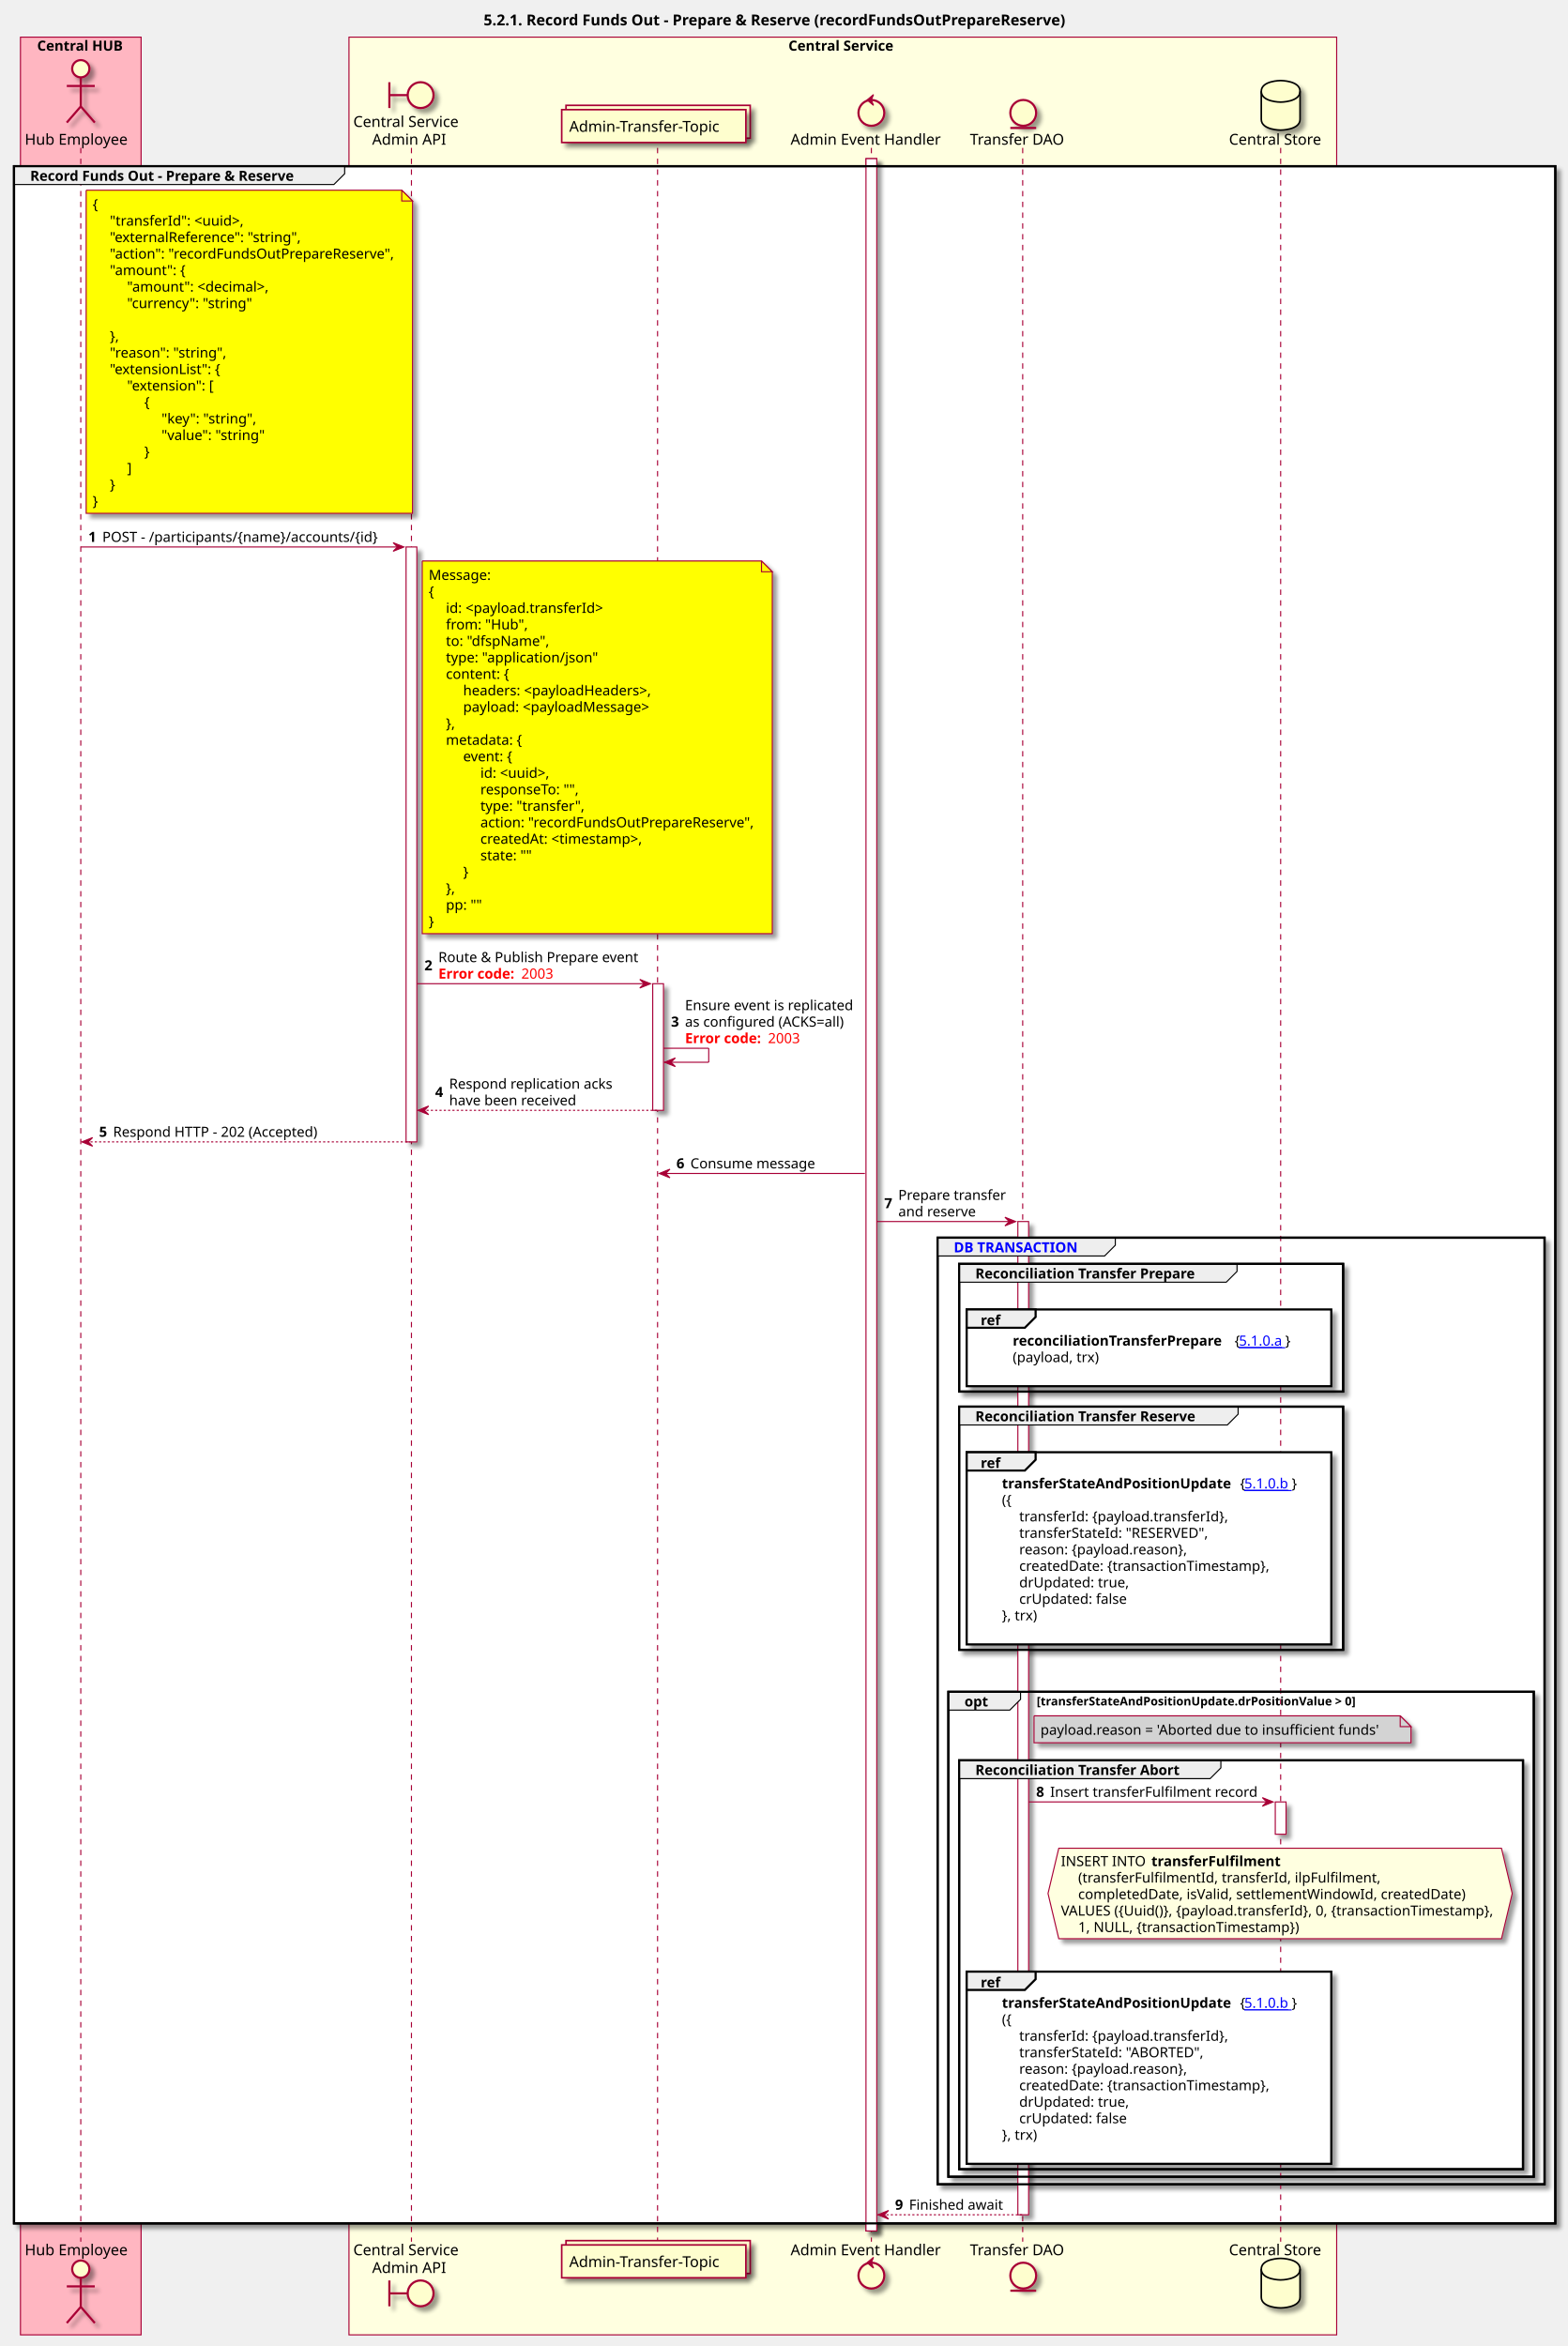
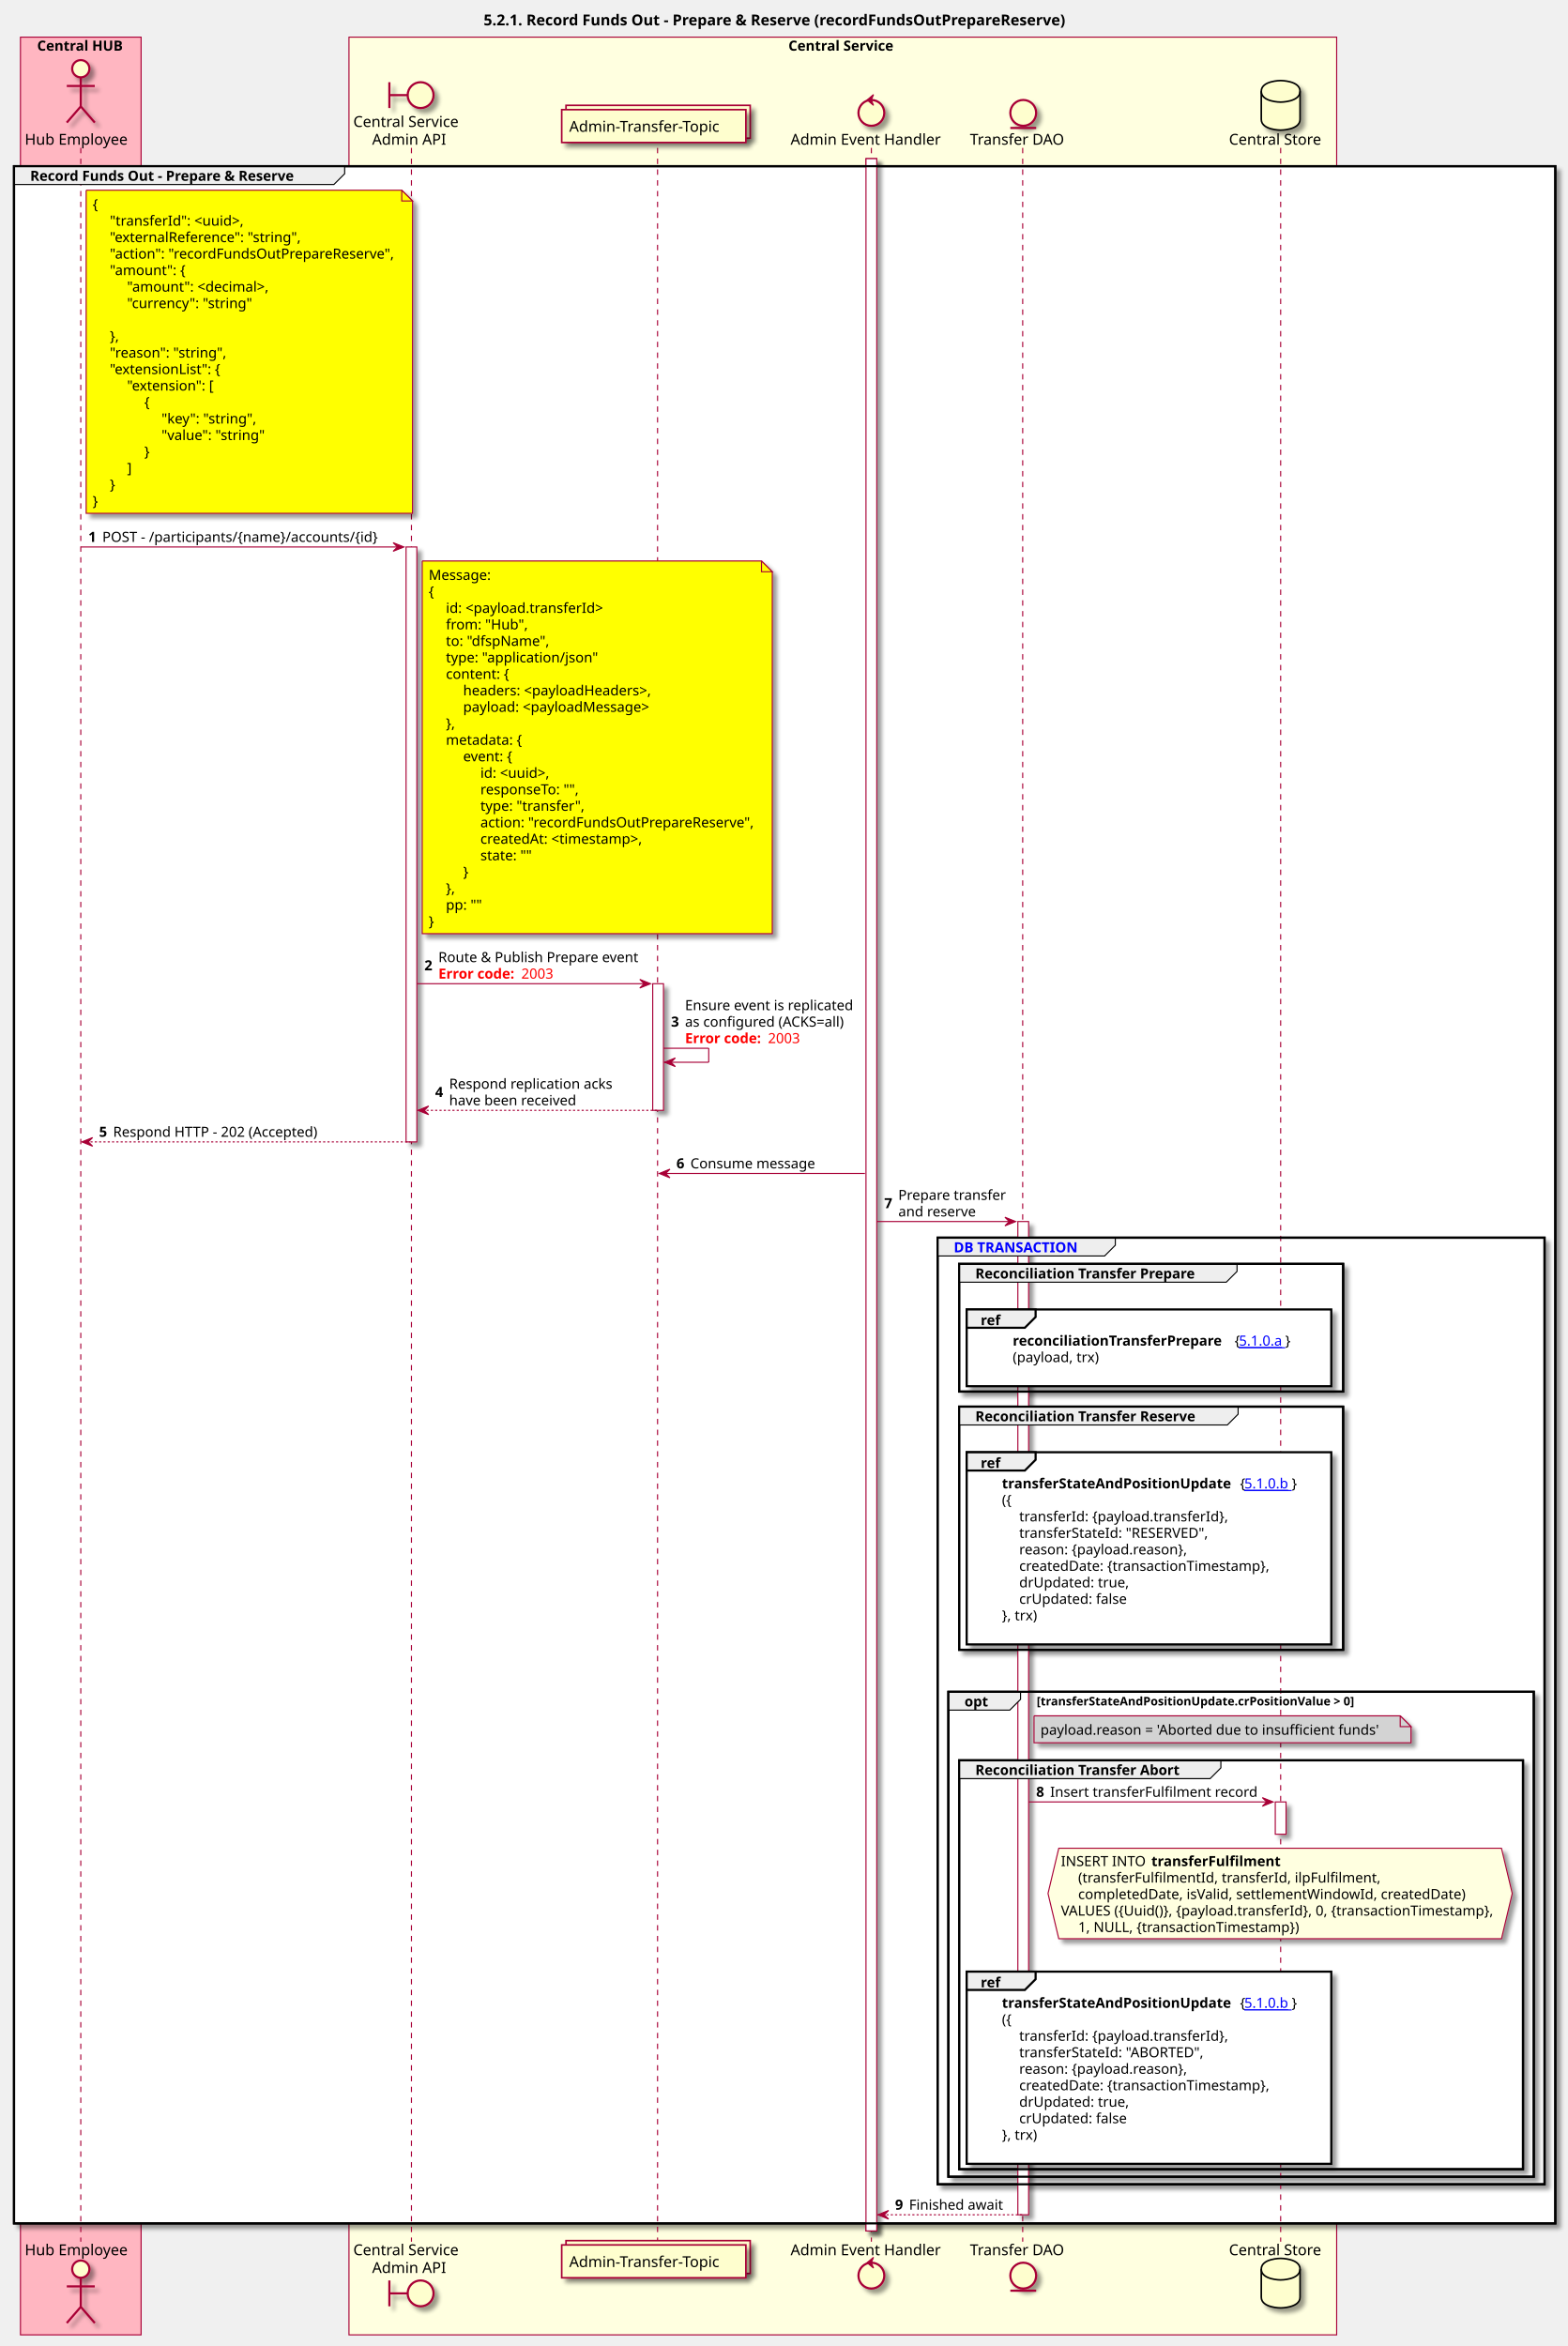
<svg xmlns="http://www.w3.org/2000/svg" xmlns:xlink="http://www.w3.org/1999/xlink" contentScriptType="application/ecmascript" contentStyleType="text/css" height="2178px" preserveAspectRatio="none" style="width:1455px;height:2178px;" version="1.1" viewBox="0 0 1455 2178" width="1455px" zoomAndPan="magnify">
  <defs>
-     <filter height="300%" id="f5l3e0agpth2g" width="300%" x="-1" y="-1">
+     <filter height="300%" id="f78b96i0gzl5" width="300%" x="-1" y="-1">
      <feGaussianBlur result="blurOut" stdDeviation="2.0" />
      <feColorMatrix in="blurOut" result="blurOut2" type="matrix" values="0 0 0 0 0 0 0 0 0 0 0 0 0 0 0 0 0 0 .4 0" />
      <feOffset dx="4.0" dy="4.0" in="blurOut2" result="blurOut3" />
      <feBlend in="SourceGraphic" in2="blurOut3" mode="normal" />
    </filter>
  </defs>
  <g>
    <text fill="#000000" font-family="sans-serif" font-size="14" font-weight="bold" lengthAdjust="spacingAndGlyphs" textLength="559" x="449" y="23.535">5.2.1. Record Funds Out - Prepare &amp; Reserve (recordFundsOutPrepareReserve)</text>
    <rect fill="#FFB6C1" height="2133.168" style="stroke: #A80036; stroke-width: 1.0;" width="112" x="19" y="34.488" />
    <text fill="#000000" font-family="sans-serif" font-size="13" font-weight="bold" lengthAdjust="spacingAndGlyphs" textLength="81" x="34.5" y="47.057">Central HUB</text>
    <rect fill="#FFFFE0" height="2133.168" style="stroke: #A80036; stroke-width: 1.0;" width="917" x="324" y="34.488" />
    <text fill="#000000" font-family="sans-serif" font-size="13" font-weight="bold" lengthAdjust="spacingAndGlyphs" textLength="101" x="732" y="47.057">Central Service</text>
-     <rect fill="#FFFFFF" filter="url(#f5l3e0agpth2g)" height="552.316" style="stroke: #A80036; stroke-width: 1.0;" width="10" x="377" y="507.809" />
-     <rect fill="#FFFFFF" filter="url(#f5l3e0agpth2g)" height="117.553" style="stroke: #A80036; stroke-width: 1.0;" width="10" x="606" y="913.262" />
-     <rect fill="#FFFFFF" filter="url(#f5l3e0agpth2g)" height="1923.881" style="stroke: #A80036; stroke-width: 1.0;" width="10" x="804" y="147.287" />
-     <rect fill="#FFFFFF" filter="url(#f5l3e0agpth2g)" height="922.111" style="stroke: #A80036; stroke-width: 1.0;" width="10" x="945" y="1134.057" />
-     <rect fill="#FFFFFF" filter="url(#f5l3e0agpth2g)" height="30" style="stroke: #A80036; stroke-width: 1.0;" width="10" x="1184" y="1672.889" />
-     <rect fill="#FFFFFF" filter="url(#f5l3e0agpth2g)" height="1909.881" style="stroke: #000000; stroke-width: 2.0;" width="1431" x="13" y="154.287" />
-     <rect fill="#FFFFFF" filter="url(#f5l3e0agpth2g)" height="878.801" style="stroke: #000000; stroke-width: 2.0;" width="563.5" x="870.5" y="1149.057" />
-     <rect fill="#FFFFFF" filter="url(#f5l3e0agpth2g)" height="118.553" style="stroke: #000000; stroke-width: 2.0;" width="356.5" x="890.5" y="1173.367" />
-     <rect fill="#FFFFFF" filter="url(#f5l3e0agpth2g)" height="225.727" style="stroke: #000000; stroke-width: 2.0;" width="356.5" x="890.5" y="1305.92" />
-     <rect fill="#FFFFFF" filter="url(#f5l3e0agpth2g)" height="450.211" style="stroke: #000000; stroke-width: 2.0;" width="543.5" x="880.5" y="1570.647" />
-     <rect fill="#FFFFFF" filter="url(#f5l3e0agpth2g)" height="379.59" style="stroke: #000000; stroke-width: 2.0;" width="523.5" x="890.5" y="1634.268" />
+     <rect fill="#FFFFFF" filter="url(#f78b96i0gzl5)" height="552.316" style="stroke: #A80036; stroke-width: 1.0;" width="10" x="377" y="507.809" />
+     <rect fill="#FFFFFF" filter="url(#f78b96i0gzl5)" height="117.553" style="stroke: #A80036; stroke-width: 1.0;" width="10" x="606" y="913.262" />
+     <rect fill="#FFFFFF" filter="url(#f78b96i0gzl5)" height="1923.881" style="stroke: #A80036; stroke-width: 1.0;" width="10" x="804" y="147.287" />
+     <rect fill="#FFFFFF" filter="url(#f78b96i0gzl5)" height="922.111" style="stroke: #A80036; stroke-width: 1.0;" width="10" x="945" y="1134.057" />
+     <rect fill="#FFFFFF" filter="url(#f78b96i0gzl5)" height="30" style="stroke: #A80036; stroke-width: 1.0;" width="10" x="1184" y="1672.889" />
+     <rect fill="#FFFFFF" filter="url(#f78b96i0gzl5)" height="1909.881" style="stroke: #000000; stroke-width: 2.0;" width="1431" x="13" y="154.287" />
+     <rect fill="#FFFFFF" filter="url(#f78b96i0gzl5)" height="878.801" style="stroke: #000000; stroke-width: 2.0;" width="563.5" x="870.5" y="1149.057" />
+     <rect fill="#FFFFFF" filter="url(#f78b96i0gzl5)" height="118.553" style="stroke: #000000; stroke-width: 2.0;" width="356.5" x="890.5" y="1173.367" />
+     <rect fill="#FFFFFF" filter="url(#f78b96i0gzl5)" height="225.727" style="stroke: #000000; stroke-width: 2.0;" width="356.5" x="890.5" y="1305.92" />
+     <rect fill="#FFFFFF" filter="url(#f78b96i0gzl5)" height="450.211" style="stroke: #000000; stroke-width: 2.0;" width="543.5" x="880.5" y="1570.647" />
+     <rect fill="#FFFFFF" filter="url(#f78b96i0gzl5)" height="379.59" style="stroke: #000000; stroke-width: 2.0;" width="523.5" x="890.5" y="1634.268" />
    <line style="stroke: #A80036; stroke-width: 1.0; stroke-dasharray: 5.0,5.0;" x1="75" x2="75" y1="137.287" y2="2081.168" />
    <line style="stroke: #A80036; stroke-width: 1.0; stroke-dasharray: 5.0,5.0;" x1="382" x2="382" y1="137.287" y2="2081.168" />
    <line style="stroke: #A80036; stroke-width: 1.0; stroke-dasharray: 5.0,5.0;" x1="610.5" x2="610.5" y1="137.287" y2="2081.168" />
    <line style="stroke: #A80036; stroke-width: 1.0; stroke-dasharray: 5.0,5.0;" x1="809" x2="809" y1="137.287" y2="2081.168" />
    <line style="stroke: #A80036; stroke-width: 1.0; stroke-dasharray: 5.0,5.0;" x1="949.5" x2="949.5" y1="137.287" y2="2081.168" />
    <line style="stroke: #A80036; stroke-width: 1.0; stroke-dasharray: 5.0,5.0;" x1="1189" x2="1189" y1="137.287" y2="2081.168" />
    <text fill="#000000" font-family="sans-serif" font-size="14" lengthAdjust="spacingAndGlyphs" textLength="98" x="23" y="134.334">Hub Employee</text>
-     <ellipse cx="75" cy="63.799" fill="#FEFECE" filter="url(#f5l3e0agpth2g)" rx="8" ry="8" style="stroke: #A80036; stroke-width: 2.0;" />
-     <path d="M75,71.799 L75,98.799 M62,79.799 L88,79.799 M75,98.799 L62,113.799 M75,98.799 L88,113.799 " fill="none" filter="url(#f5l3e0agpth2g)" style="stroke: #A80036; stroke-width: 2.0;" />
+     <ellipse cx="75" cy="63.799" fill="#FEFECE" filter="url(#f78b96i0gzl5)" rx="8" ry="8" style="stroke: #A80036; stroke-width: 2.0;" />
+     <path d="M75,71.799 L75,98.799 M62,79.799 L88,79.799 M75,98.799 L62,113.799 M75,98.799 L88,113.799 " fill="none" filter="url(#f78b96i0gzl5)" style="stroke: #A80036; stroke-width: 2.0;" />
    <text fill="#000000" font-family="sans-serif" font-size="14" lengthAdjust="spacingAndGlyphs" textLength="98" x="23" y="2093.703">Hub Employee</text>
-     <ellipse cx="75" cy="2106.656" fill="#FEFECE" filter="url(#f5l3e0agpth2g)" rx="8" ry="8" style="stroke: #A80036; stroke-width: 2.0;" />
-     <path d="M75,2114.656 L75,2141.656 M62,2122.656 L88,2122.656 M75,2141.656 L62,2156.656 M75,2141.656 L88,2156.656 " fill="none" filter="url(#f5l3e0agpth2g)" style="stroke: #A80036; stroke-width: 2.0;" />
+     <ellipse cx="75" cy="2106.656" fill="#FEFECE" filter="url(#f78b96i0gzl5)" rx="8" ry="8" style="stroke: #A80036; stroke-width: 2.0;" />
+     <path d="M75,2114.656 L75,2141.656 M62,2122.656 L88,2122.656 M75,2141.656 L62,2156.656 M75,2141.656 L88,2156.656 " fill="none" filter="url(#f78b96i0gzl5)" style="stroke: #A80036; stroke-width: 2.0;" />
    <text fill="#000000" font-family="sans-serif" font-size="14" lengthAdjust="spacingAndGlyphs" textLength="102" x="328" y="117.846">Central Service</text>
    <text fill="#000000" font-family="sans-serif" font-size="14" lengthAdjust="spacingAndGlyphs" textLength="71" x="345.5" y="134.334">Admin API</text>
-     <path d="M361.5,76.311 L361.5,100.311 M361.5,88.311 L378.5,88.311 " fill="none" filter="url(#f5l3e0agpth2g)" style="stroke: #A80036; stroke-width: 2.0;" />
-     <ellipse cx="390.5" cy="88.311" fill="#FEFECE" filter="url(#f5l3e0agpth2g)" rx="12" ry="12" style="stroke: #A80036; stroke-width: 2.0;" />
+     <path d="M361.5,76.311 L361.5,100.311 M361.5,88.311 L378.5,88.311 " fill="none" filter="url(#f78b96i0gzl5)" style="stroke: #A80036; stroke-width: 2.0;" />
+     <ellipse cx="390.5" cy="88.311" fill="#FEFECE" filter="url(#f78b96i0gzl5)" rx="12" ry="12" style="stroke: #A80036; stroke-width: 2.0;" />
    <text fill="#000000" font-family="sans-serif" font-size="14" lengthAdjust="spacingAndGlyphs" textLength="102" x="328" y="2093.703">Central Service</text>
    <text fill="#000000" font-family="sans-serif" font-size="14" lengthAdjust="spacingAndGlyphs" textLength="71" x="345.5" y="2110.191">Admin API</text>
-     <path d="M361.5,2117.144 L361.5,2141.144 M361.5,2129.144 L378.5,2129.144 " fill="none" filter="url(#f5l3e0agpth2g)" style="stroke: #A80036; stroke-width: 2.0;" />
-     <ellipse cx="390.5" cy="2129.144" fill="#FEFECE" filter="url(#f5l3e0agpth2g)" rx="12" ry="12" style="stroke: #A80036; stroke-width: 2.0;" />
-     <rect fill="#FEFECE" filter="url(#f5l3e0agpth2g)" height="30.488" style="stroke: #A80036; stroke-width: 1.5;" width="171" x="525.5" y="97.799" />
-     <rect fill="#FEFECE" filter="url(#f5l3e0agpth2g)" height="30.488" style="stroke: #A80036; stroke-width: 1.5;" width="171" x="521.5" y="101.799" />
+     <path d="M361.5,2117.144 L361.5,2141.144 M361.5,2129.144 L378.5,2129.144 " fill="none" filter="url(#f78b96i0gzl5)" style="stroke: #A80036; stroke-width: 2.0;" />
+     <ellipse cx="390.5" cy="2129.144" fill="#FEFECE" filter="url(#f78b96i0gzl5)" rx="12" ry="12" style="stroke: #A80036; stroke-width: 2.0;" />
+     <rect fill="#FEFECE" filter="url(#f78b96i0gzl5)" height="30.488" style="stroke: #A80036; stroke-width: 1.5;" width="171" x="525.5" y="97.799" />
+     <rect fill="#FEFECE" filter="url(#f78b96i0gzl5)" height="30.488" style="stroke: #A80036; stroke-width: 1.5;" width="171" x="521.5" y="101.799" />
    <text fill="#000000" font-family="sans-serif" font-size="14" lengthAdjust="spacingAndGlyphs" textLength="157" x="528.5" y="122.334">Admin-Transfer-Topic</text>
-     <rect fill="#FEFECE" filter="url(#f5l3e0agpth2g)" height="30.488" style="stroke: #A80036; stroke-width: 1.5;" width="171" x="525.5" y="2080.168" />
-     <rect fill="#FEFECE" filter="url(#f5l3e0agpth2g)" height="30.488" style="stroke: #A80036; stroke-width: 1.5;" width="171" x="521.5" y="2084.168" />
+     <rect fill="#FEFECE" filter="url(#f78b96i0gzl5)" height="30.488" style="stroke: #A80036; stroke-width: 1.5;" width="171" x="525.5" y="2080.168" />
+     <rect fill="#FEFECE" filter="url(#f78b96i0gzl5)" height="30.488" style="stroke: #A80036; stroke-width: 1.5;" width="171" x="521.5" y="2084.168" />
    <text fill="#000000" font-family="sans-serif" font-size="14" lengthAdjust="spacingAndGlyphs" textLength="157" x="528.5" y="2104.703">Admin-Transfer-Topic</text>
    <text fill="#000000" font-family="sans-serif" font-size="14" lengthAdjust="spacingAndGlyphs" textLength="144" x="734" y="134.334">Admin Event Handler</text>
-     <ellipse cx="809" cy="104.799" fill="#FEFECE" filter="url(#f5l3e0agpth2g)" rx="12" ry="12" style="stroke: #A80036; stroke-width: 2.0;" />
+     <ellipse cx="809" cy="104.799" fill="#FEFECE" filter="url(#f78b96i0gzl5)" rx="12" ry="12" style="stroke: #A80036; stroke-width: 2.0;" />
    <polygon fill="#A80036" points="805,92.799,811,87.799,809,92.799,811,97.799,805,92.799" style="stroke: #A80036; stroke-width: 1.0;" />
    <text fill="#000000" font-family="sans-serif" font-size="14" lengthAdjust="spacingAndGlyphs" textLength="144" x="734" y="2093.703">Admin Event Handler</text>
-     <ellipse cx="809" cy="2112.656" fill="#FEFECE" filter="url(#f5l3e0agpth2g)" rx="12" ry="12" style="stroke: #A80036; stroke-width: 2.0;" />
+     <ellipse cx="809" cy="2112.656" fill="#FEFECE" filter="url(#f78b96i0gzl5)" rx="12" ry="12" style="stroke: #A80036; stroke-width: 2.0;" />
    <polygon fill="#A80036" points="805,2100.656,811,2095.656,809,2100.656,811,2105.656,805,2100.656" style="stroke: #A80036; stroke-width: 1.0;" />
    <text fill="#000000" font-family="sans-serif" font-size="14" lengthAdjust="spacingAndGlyphs" textLength="93" x="900.5" y="134.334">Transfer DAO</text>
-     <ellipse cx="950" cy="104.799" fill="#FEFECE" filter="url(#f5l3e0agpth2g)" rx="12" ry="12" style="stroke: #A80036; stroke-width: 2.0;" />
+     <ellipse cx="950" cy="104.799" fill="#FEFECE" filter="url(#f78b96i0gzl5)" rx="12" ry="12" style="stroke: #A80036; stroke-width: 2.0;" />
    <line style="stroke: #A80036; stroke-width: 2.0;" x1="938" x2="962" y1="118.799" y2="118.799" />
    <text fill="#000000" font-family="sans-serif" font-size="14" lengthAdjust="spacingAndGlyphs" textLength="93" x="900.5" y="2093.703">Transfer DAO</text>
-     <ellipse cx="950" cy="2112.656" fill="#FEFECE" filter="url(#f5l3e0agpth2g)" rx="12" ry="12" style="stroke: #A80036; stroke-width: 2.0;" />
+     <ellipse cx="950" cy="2112.656" fill="#FEFECE" filter="url(#f78b96i0gzl5)" rx="12" ry="12" style="stroke: #A80036; stroke-width: 2.0;" />
    <line style="stroke: #A80036; stroke-width: 2.0;" x1="938" x2="962" y1="2126.656" y2="2126.656" />
    <text fill="#000000" font-family="sans-serif" font-size="14" lengthAdjust="spacingAndGlyphs" textLength="90" x="1141" y="134.334">Central Store</text>
-     <path d="M1171,84.799 C1171,74.799 1189,74.799 1189,74.799 C1189,74.799 1207,74.799 1207,84.799 L1207,110.799 C1207,120.799 1189,120.799 1189,120.799 C1189,120.799 1171,120.799 1171,110.799 L1171,84.799 " fill="#FEFECE" filter="url(#f5l3e0agpth2g)" style="stroke: #000000; stroke-width: 1.5;" />
+     <path d="M1171,84.799 C1171,74.799 1189,74.799 1189,74.799 C1189,74.799 1207,74.799 1207,84.799 L1207,110.799 C1207,120.799 1189,120.799 1189,120.799 C1189,120.799 1171,120.799 1171,110.799 L1171,84.799 " fill="#FEFECE" filter="url(#f78b96i0gzl5)" style="stroke: #000000; stroke-width: 1.5;" />
    <path d="M1171,84.799 C1171,94.799 1189,94.799 1189,94.799 C1189,94.799 1207,94.799 1207,84.799 " fill="none" style="stroke: #000000; stroke-width: 1.5;" />
    <text fill="#000000" font-family="sans-serif" font-size="14" lengthAdjust="spacingAndGlyphs" textLength="90" x="1141" y="2093.703">Central Store</text>
-     <path d="M1171,2106.656 C1171,2096.656 1189,2096.656 1189,2096.656 C1189,2096.656 1207,2096.656 1207,2106.656 L1207,2132.656 C1207,2142.656 1189,2142.656 1189,2142.656 C1189,2142.656 1171,2142.656 1171,2132.656 L1171,2106.656 " fill="#FEFECE" filter="url(#f5l3e0agpth2g)" style="stroke: #000000; stroke-width: 1.5;" />
+     <path d="M1171,2106.656 C1171,2096.656 1189,2096.656 1189,2096.656 C1189,2096.656 1207,2096.656 1207,2106.656 L1207,2132.656 C1207,2142.656 1189,2142.656 1189,2142.656 C1189,2142.656 1171,2142.656 1171,2132.656 L1171,2106.656 " fill="#FEFECE" filter="url(#f78b96i0gzl5)" style="stroke: #000000; stroke-width: 1.5;" />
    <path d="M1171,2106.656 C1171,2116.656 1189,2116.656 1189,2116.656 C1189,2116.656 1207,2116.656 1207,2106.656 " fill="none" style="stroke: #000000; stroke-width: 1.5;" />
-     <rect fill="#FFFFFF" filter="url(#f5l3e0agpth2g)" height="552.316" style="stroke: #A80036; stroke-width: 1.0;" width="10" x="377" y="507.809" />
-     <rect fill="#FFFFFF" filter="url(#f5l3e0agpth2g)" height="117.553" style="stroke: #A80036; stroke-width: 1.0;" width="10" x="606" y="913.262" />
-     <rect fill="#FFFFFF" filter="url(#f5l3e0agpth2g)" height="1923.881" style="stroke: #A80036; stroke-width: 1.0;" width="10" x="804" y="147.287" />
-     <rect fill="#FFFFFF" filter="url(#f5l3e0agpth2g)" height="922.111" style="stroke: #A80036; stroke-width: 1.0;" width="10" x="945" y="1134.057" />
-     <rect fill="#FFFFFF" filter="url(#f5l3e0agpth2g)" height="30" style="stroke: #A80036; stroke-width: 1.0;" width="10" x="1184" y="1672.889" />
+     <rect fill="#FFFFFF" filter="url(#f78b96i0gzl5)" height="552.316" style="stroke: #A80036; stroke-width: 1.0;" width="10" x="377" y="507.809" />
+     <rect fill="#FFFFFF" filter="url(#f78b96i0gzl5)" height="117.553" style="stroke: #A80036; stroke-width: 1.0;" width="10" x="606" y="913.262" />
+     <rect fill="#FFFFFF" filter="url(#f78b96i0gzl5)" height="1923.881" style="stroke: #A80036; stroke-width: 1.0;" width="10" x="804" y="147.287" />
+     <rect fill="#FFFFFF" filter="url(#f78b96i0gzl5)" height="922.111" style="stroke: #A80036; stroke-width: 1.0;" width="10" x="945" y="1134.057" />
+     <rect fill="#FFFFFF" filter="url(#f78b96i0gzl5)" height="30" style="stroke: #A80036; stroke-width: 1.0;" width="10" x="1184" y="1672.889" />
    <path d="M13,154.287 L320,154.287 L320,161.287 L310,171.287 L13,171.287 L13,154.287 " fill="#EEEEEE" style="stroke: #000000; stroke-width: 1.0;" />
    <rect fill="none" height="1909.881" style="stroke: #000000; stroke-width: 2.0;" width="1431" x="13" y="154.287" />
    <text fill="#000000" font-family="sans-serif" font-size="13" font-weight="bold" lengthAdjust="spacingAndGlyphs" textLength="262" x="28" y="167.856">Record Funds Out - Prepare &amp; Reserve</text>
-     <path d="M80,176.598 L80,476.598 L383,476.598 L383,186.598 L373,176.598 L80,176.598 " fill="#FFFF00" filter="url(#f5l3e0agpth2g)" style="stroke: #A80036; stroke-width: 1.0;" />
+     <path d="M80,176.598 L80,476.598 L383,476.598 L383,186.598 L373,176.598 L80,176.598 " fill="#FFFF00" filter="url(#f78b96i0gzl5)" style="stroke: #A80036; stroke-width: 1.0;" />
    <path d="M373,176.598 L373,186.598 L383,186.598 L373,176.598 " fill="#FFFF00" style="stroke: #A80036; stroke-width: 1.0;" />
    <text fill="#000000" font-family="sans-serif" font-size="13" lengthAdjust="spacingAndGlyphs" textLength="4" x="86" y="194.166">{</text>
    <text fill="#000000" font-family="sans-serif" font-size="13" lengthAdjust="spacingAndGlyphs" textLength="131" x="102" y="209.477">"transferId": &lt;uuid&gt;,</text>
    <text fill="#000000" font-family="sans-serif" font-size="13" lengthAdjust="spacingAndGlyphs" textLength="181" x="102" y="224.787">"externalReference": "string",</text>
    <text fill="#000000" font-family="sans-serif" font-size="13" lengthAdjust="spacingAndGlyphs" textLength="266" x="102" y="240.098">"action": "recordFundsOutPrepareReserve",</text>
    <text fill="#000000" font-family="sans-serif" font-size="13" lengthAdjust="spacingAndGlyphs" textLength="70" x="102" y="255.408">"amount": {</text>
    <text fill="#000000" font-family="sans-serif" font-size="13" lengthAdjust="spacingAndGlyphs" textLength="139" x="118" y="270.719">"amount": &lt;decimal&gt;,</text>
    <text fill="#000000" font-family="sans-serif" font-size="13" lengthAdjust="spacingAndGlyphs" textLength="119" x="118" y="286.029">"currency": "string"</text>
    <text fill="#000000" font-family="sans-serif" font-size="13" lengthAdjust="spacingAndGlyphs" textLength="0" x="90" y="301.34" />
    <text fill="#000000" font-family="sans-serif" font-size="13" lengthAdjust="spacingAndGlyphs" textLength="8" x="102" y="316.65">},</text>
    <text fill="#000000" font-family="sans-serif" font-size="13" lengthAdjust="spacingAndGlyphs" textLength="111" x="102" y="331.961">"reason": "string",</text>
    <text fill="#000000" font-family="sans-serif" font-size="13" lengthAdjust="spacingAndGlyphs" textLength="107" x="102" y="347.272">"extensionList": {</text>
    <text fill="#000000" font-family="sans-serif" font-size="13" lengthAdjust="spacingAndGlyphs" textLength="84" x="118" y="362.582">"extension": [</text>
    <text fill="#000000" font-family="sans-serif" font-size="13" lengthAdjust="spacingAndGlyphs" textLength="4" x="134" y="377.893">{</text>
    <text fill="#000000" font-family="sans-serif" font-size="13" lengthAdjust="spacingAndGlyphs" textLength="91" x="150" y="393.203">"key": "string",</text>
    <text fill="#000000" font-family="sans-serif" font-size="13" lengthAdjust="spacingAndGlyphs" textLength="98" x="150" y="408.514">"value": "string"</text>
    <text fill="#000000" font-family="sans-serif" font-size="13" lengthAdjust="spacingAndGlyphs" textLength="4" x="134" y="423.824">}</text>
    <text fill="#000000" font-family="sans-serif" font-size="13" lengthAdjust="spacingAndGlyphs" textLength="4" x="118" y="439.135">]</text>
    <text fill="#000000" font-family="sans-serif" font-size="13" lengthAdjust="spacingAndGlyphs" textLength="4" x="102" y="454.445">}</text>
    <text fill="#000000" font-family="sans-serif" font-size="13" lengthAdjust="spacingAndGlyphs" textLength="4" x="86" y="469.756">}</text>
    <polygon fill="#A80036" points="365,503.809,375,507.809,365,511.809,369,507.809" style="stroke: #A80036; stroke-width: 1.0;" />
    <line style="stroke: #A80036; stroke-width: 1.0;" x1="75" x2="371" y1="507.809" y2="507.809" />
    <text fill="#000000" font-family="sans-serif" font-size="13" font-weight="bold" lengthAdjust="spacingAndGlyphs" textLength="9" x="82" y="503.066">1</text>
    <text fill="#000000" font-family="sans-serif" font-size="13" lengthAdjust="spacingAndGlyphs" textLength="270" x="95" y="503.066">POST - /participants/{name}/accounts/{id}</text>
-     <path d="M392,520.809 L392,866.809 L717,866.809 L717,530.809 L707,520.809 L392,520.809 " fill="#FFFF00" filter="url(#f5l3e0agpth2g)" style="stroke: #A80036; stroke-width: 1.0;" />
+     <path d="M392,520.809 L392,866.809 L717,866.809 L717,530.809 L707,520.809 L392,520.809 " fill="#FFFF00" filter="url(#f78b96i0gzl5)" style="stroke: #A80036; stroke-width: 1.0;" />
    <path d="M707,520.809 L707,530.809 L717,530.809 L707,520.809 " fill="#FFFF00" style="stroke: #A80036; stroke-width: 1.0;" />
    <text fill="#000000" font-family="sans-serif" font-size="13" lengthAdjust="spacingAndGlyphs" textLength="58" x="398" y="538.377">Message:</text>
    <text fill="#000000" font-family="sans-serif" font-size="13" lengthAdjust="spacingAndGlyphs" textLength="4" x="398" y="553.688">{</text>
    <text fill="#000000" font-family="sans-serif" font-size="13" lengthAdjust="spacingAndGlyphs" textLength="154" x="414" y="568.998">id: &lt;payload.transferId&gt;</text>
    <text fill="#000000" font-family="sans-serif" font-size="13" lengthAdjust="spacingAndGlyphs" textLength="78" x="414" y="584.309">from: "Hub",</text>
    <text fill="#000000" font-family="sans-serif" font-size="13" lengthAdjust="spacingAndGlyphs" textLength="99" x="414" y="599.619">to: "dfspName",</text>
    <text fill="#000000" font-family="sans-serif" font-size="13" lengthAdjust="spacingAndGlyphs" textLength="149" x="414" y="614.93">type: "application/json"</text>
    <text fill="#000000" font-family="sans-serif" font-size="13" lengthAdjust="spacingAndGlyphs" textLength="60" x="414" y="630.24">content: {</text>
    <text fill="#000000" font-family="sans-serif" font-size="13" lengthAdjust="spacingAndGlyphs" textLength="181" x="430" y="645.551">headers: &lt;payloadHeaders&gt;,</text>
    <text fill="#000000" font-family="sans-serif" font-size="13" lengthAdjust="spacingAndGlyphs" textLength="180" x="430" y="660.861">payload: &lt;payloadMessage&gt;</text>
    <text fill="#000000" font-family="sans-serif" font-size="13" lengthAdjust="spacingAndGlyphs" textLength="8" x="414" y="676.172">},</text>
    <text fill="#000000" font-family="sans-serif" font-size="13" lengthAdjust="spacingAndGlyphs" textLength="70" x="414" y="691.482">metadata: {</text>
    <text fill="#000000" font-family="sans-serif" font-size="13" lengthAdjust="spacingAndGlyphs" textLength="46" x="430" y="706.793">event: {</text>
    <text fill="#000000" font-family="sans-serif" font-size="13" lengthAdjust="spacingAndGlyphs" textLength="72" x="446" y="722.104">id: &lt;uuid&gt;,</text>
    <text fill="#000000" font-family="sans-serif" font-size="13" lengthAdjust="spacingAndGlyphs" textLength="95" x="446" y="737.414">responseTo: "",</text>
    <text fill="#000000" font-family="sans-serif" font-size="13" lengthAdjust="spacingAndGlyphs" textLength="98" x="446" y="752.725">type: "transfer",</text>
    <text fill="#000000" font-family="sans-serif" font-size="13" lengthAdjust="spacingAndGlyphs" textLength="256" x="446" y="768.035">action: "recordFundsOutPrepareReserve",</text>
    <text fill="#000000" font-family="sans-serif" font-size="13" lengthAdjust="spacingAndGlyphs" textLength="159" x="446" y="783.346">createdAt: &lt;timestamp&gt;,</text>
    <text fill="#000000" font-family="sans-serif" font-size="13" lengthAdjust="spacingAndGlyphs" textLength="49" x="446" y="798.656">state: ""</text>
    <text fill="#000000" font-family="sans-serif" font-size="13" lengthAdjust="spacingAndGlyphs" textLength="4" x="430" y="813.967">}</text>
    <text fill="#000000" font-family="sans-serif" font-size="13" lengthAdjust="spacingAndGlyphs" textLength="8" x="414" y="829.277">},</text>
    <text fill="#000000" font-family="sans-serif" font-size="13" lengthAdjust="spacingAndGlyphs" textLength="34" x="414" y="844.588">pp: ""</text>
    <text fill="#000000" font-family="sans-serif" font-size="13" lengthAdjust="spacingAndGlyphs" textLength="4" x="398" y="859.898">}</text>
    <polygon fill="#A80036" points="594,909.262,604,913.262,594,917.262,598,913.262" style="stroke: #A80036; stroke-width: 1.0;" />
    <line style="stroke: #A80036; stroke-width: 1.0;" x1="387" x2="600" y1="913.262" y2="913.262" />
    <text fill="#000000" font-family="sans-serif" font-size="13" font-weight="bold" lengthAdjust="spacingAndGlyphs" textLength="9" x="394" y="900.864">2</text>
    <text fill="#000000" font-family="sans-serif" font-size="13" lengthAdjust="spacingAndGlyphs" textLength="187" x="407" y="893.209">Route &amp; Publish Prepare event</text>
    <text fill="#FF0000" font-family="sans-serif" font-size="13" font-weight="bold" lengthAdjust="spacingAndGlyphs" textLength="73" x="407" y="908.519">Error code:</text>
    <text fill="#FF0000" font-family="sans-serif" font-size="13" lengthAdjust="spacingAndGlyphs" textLength="32" x="484" y="908.519">2003</text>
    <line style="stroke: #A80036; stroke-width: 1.0;" x1="616" x2="658" y1="973.193" y2="973.193" />
    <line style="stroke: #A80036; stroke-width: 1.0;" x1="658" x2="658" y1="973.193" y2="986.193" />
    <line style="stroke: #A80036; stroke-width: 1.0;" x1="617" x2="658" y1="986.193" y2="986.193" />
    <polygon fill="#A80036" points="627,982.193,617,986.193,627,990.193,623,986.193" style="stroke: #A80036; stroke-width: 1.0;" />
    <text fill="#000000" font-family="sans-serif" font-size="13" font-weight="bold" lengthAdjust="spacingAndGlyphs" textLength="9" x="623" y="953.141">3</text>
    <text fill="#000000" font-family="sans-serif" font-size="13" lengthAdjust="spacingAndGlyphs" textLength="161" x="636" y="937.83">Ensure event is replicated</text>
    <text fill="#000000" font-family="sans-serif" font-size="13" lengthAdjust="spacingAndGlyphs" textLength="156" x="636" y="953.141">as configured (ACKS=all)</text>
    <text fill="#FF0000" font-family="sans-serif" font-size="13" font-weight="bold" lengthAdjust="spacingAndGlyphs" textLength="73" x="636" y="968.451">Error code:</text>
    <text fill="#FF0000" font-family="sans-serif" font-size="13" lengthAdjust="spacingAndGlyphs" textLength="32" x="713" y="968.451">2003</text>
    <polygon fill="#A80036" points="398,1026.814,388,1030.814,398,1034.814,394,1030.814" style="stroke: #A80036; stroke-width: 1.0;" />
    <line style="stroke: #A80036; stroke-width: 1.0; stroke-dasharray: 2.0,2.0;" x1="392" x2="610" y1="1030.814" y2="1030.814" />
    <text fill="#000000" font-family="sans-serif" font-size="13" font-weight="bold" lengthAdjust="spacingAndGlyphs" textLength="9" x="404" y="1018.417">4</text>
    <text fill="#000000" font-family="sans-serif" font-size="13" lengthAdjust="spacingAndGlyphs" textLength="158" x="417" y="1010.762">Respond replication acks</text>
    <text fill="#000000" font-family="sans-serif" font-size="13" lengthAdjust="spacingAndGlyphs" textLength="119" x="417" y="1026.072">have been received</text>
    <polygon fill="#A80036" points="86,1056.125,76,1060.125,86,1064.125,82,1060.125" style="stroke: #A80036; stroke-width: 1.0;" />
    <line style="stroke: #A80036; stroke-width: 1.0; stroke-dasharray: 2.0,2.0;" x1="80" x2="381" y1="1060.125" y2="1060.125" />
    <text fill="#000000" font-family="sans-serif" font-size="13" font-weight="bold" lengthAdjust="spacingAndGlyphs" textLength="9" x="92" y="1055.383">5</text>
    <text fill="#000000" font-family="sans-serif" font-size="13" lengthAdjust="spacingAndGlyphs" textLength="201" x="105" y="1055.383">Respond HTTP - 202 (Accepted)</text>
    <polygon fill="#A80036" points="622,1085.436,612,1089.436,622,1093.436,618,1089.436" style="stroke: #A80036; stroke-width: 1.0;" />
    <line style="stroke: #A80036; stroke-width: 1.0;" x1="616" x2="803" y1="1089.436" y2="1089.436" />
    <text fill="#000000" font-family="sans-serif" font-size="13" font-weight="bold" lengthAdjust="spacingAndGlyphs" textLength="9" x="628" y="1084.693">6</text>
    <text fill="#000000" font-family="sans-serif" font-size="13" lengthAdjust="spacingAndGlyphs" textLength="118" x="641" y="1084.693">Consume message</text>
    <polygon fill="#A80036" points="933,1130.057,943,1134.057,933,1138.057,937,1134.057" style="stroke: #A80036; stroke-width: 1.0;" />
    <line style="stroke: #A80036; stroke-width: 1.0;" x1="814" x2="939" y1="1134.057" y2="1134.057" />
    <text fill="#000000" font-family="sans-serif" font-size="13" font-weight="bold" lengthAdjust="spacingAndGlyphs" textLength="9" x="821" y="1121.659">7</text>
    <text fill="#000000" font-family="sans-serif" font-size="13" lengthAdjust="spacingAndGlyphs" textLength="99" x="834" y="1114.004">Prepare transfer</text>
    <text fill="#000000" font-family="sans-serif" font-size="13" lengthAdjust="spacingAndGlyphs" textLength="72" x="834" y="1129.314">and reserve</text>
    <path d="M870.5,1149.057 L1035.5,1149.057 L1035.5,1156.057 L1025.5,1166.057 L870.5,1166.057 L870.5,1149.057 " fill="#EEEEEE" style="stroke: #000000; stroke-width: 1.0;" />
    <rect fill="none" height="878.801" style="stroke: #000000; stroke-width: 2.0;" width="563.5" x="870.5" y="1149.057" />
    <text fill="#0000FF" font-family="sans-serif" font-size="13" font-weight="bold" lengthAdjust="spacingAndGlyphs" textLength="120" x="885.5" y="1162.625">DB TRANSACTION</text>
    <path d="M890.5,1173.367 L1148.5,1173.367 L1148.5,1180.367 L1138.5,1190.367 L890.5,1190.367 L890.5,1173.367 " fill="#EEEEEE" style="stroke: #000000; stroke-width: 1.0;" />
    <rect fill="none" height="118.553" style="stroke: #000000; stroke-width: 2.0;" width="356.5" x="890.5" y="1173.367" />
    <text fill="#000000" font-family="sans-serif" font-size="13" font-weight="bold" lengthAdjust="spacingAndGlyphs" textLength="213" x="905.5" y="1186.936">Reconciliation Transfer Prepare</text>
-     <rect fill="#FFFFFF" filter="url(#f5l3e0agpth2g)" height="71.242" style="stroke: #000000; stroke-width: 2.0;" width="338.5" x="897.5" y="1215.678" />
+     <rect fill="#FFFFFF" filter="url(#f78b96i0gzl5)" height="71.242" style="stroke: #000000; stroke-width: 2.0;" width="338.5" x="897.5" y="1215.678" />
    <polygon fill="#EEEEEE" points="897.5,1215.678,961.5,1215.678,961.5,1222.678,951.5,1232.678,897.5,1232.678,897.5,1215.678" style="stroke: #000000; stroke-width: 2.0;" />
    <text fill="#000000" font-family="sans-serif" font-size="13" font-weight="bold" lengthAdjust="spacingAndGlyphs" textLength="19" x="910.5" y="1230.246">ref</text>
    <text fill="#000000" font-family="sans-serif" font-size="13" font-weight="bold" lengthAdjust="spacingAndGlyphs" textLength="202" x="940.25" y="1249.246">reconciliationTransferPrepare</text>
    <text fill="#000000" font-family="sans-serif" font-size="13" lengthAdjust="spacingAndGlyphs" textLength="4" x="1146.25" y="1249.246">{</text>
    <a target="_top" xlink:actuate="onRequest" xlink:href="https://github.com/mojaloop/docs/blob/develop/Diagrams/SequenceDiagrams/seq-recfunds-5.1.0.a-reconciliationTransferPrepare.svg" xlink:show="new" xlink:title="https://github.com/mojaloop/docs/blob/develop/Diagrams/SequenceDiagrams/seq-recfunds-5.1.0.a-reconciliationTransferPrepare.svg" xlink:type="simple">
      <text fill="#0000FF" font-family="sans-serif" font-size="13" lengthAdjust="spacingAndGlyphs" text-decoration="underline" textLength="43" x="1150.25" y="1249.246">5.1.0.a</text>
      <line style="stroke: #0000FF; stroke-width: 1.0;" x1="1150.25" x2="1193.25" y1="1251.246" y2="1251.246" />
    </a>
    <text fill="#000000" font-family="sans-serif" font-size="13" lengthAdjust="spacingAndGlyphs" textLength="4" x="1193.25" y="1249.246">}</text>
    <text fill="#000000" font-family="sans-serif" font-size="13" lengthAdjust="spacingAndGlyphs" textLength="83" x="940.25" y="1264.557">(payload, trx)</text>
    <text fill="#000000" font-family="sans-serif" font-size="13" lengthAdjust="spacingAndGlyphs" textLength="0" x="944.25" y="1279.867" />
    <path d="M890.5,1305.92 L1149.5,1305.92 L1149.5,1312.92 L1139.5,1322.92 L890.5,1322.92 L890.5,1305.92 " fill="#EEEEEE" style="stroke: #000000; stroke-width: 1.0;" />
    <rect fill="none" height="225.727" style="stroke: #000000; stroke-width: 2.0;" width="356.5" x="890.5" y="1305.92" />
    <text fill="#000000" font-family="sans-serif" font-size="13" font-weight="bold" lengthAdjust="spacingAndGlyphs" textLength="214" x="905.5" y="1319.488">Reconciliation Transfer Reserve</text>
-     <rect fill="#FFFFFF" filter="url(#f5l3e0agpth2g)" height="178.416" style="stroke: #000000; stroke-width: 2.0;" width="338.5" x="897.5" y="1348.23" />
+     <rect fill="#FFFFFF" filter="url(#f78b96i0gzl5)" height="178.416" style="stroke: #000000; stroke-width: 2.0;" width="338.5" x="897.5" y="1348.23" />
    <polygon fill="#EEEEEE" points="897.5,1348.23,961.5,1348.23,961.5,1355.23,951.5,1365.23,897.5,1365.23,897.5,1348.23" style="stroke: #000000; stroke-width: 2.0;" />
    <text fill="#000000" font-family="sans-serif" font-size="13" font-weight="bold" lengthAdjust="spacingAndGlyphs" textLength="19" x="910.5" y="1362.799">ref</text>
    <text fill="#000000" font-family="sans-serif" font-size="13" font-weight="bold" lengthAdjust="spacingAndGlyphs" textLength="217" x="930.25" y="1381.799">transferStateAndPositionUpdate</text>
    <text fill="#000000" font-family="sans-serif" font-size="13" lengthAdjust="spacingAndGlyphs" textLength="4" x="1151.25" y="1381.799">{</text>
    <a target="_top" xlink:actuate="onRequest" xlink:href="https://github.com/mojaloop/docs/blob/develop/Diagrams/SequenceDiagrams/seq-recfunds-5.1.0.b-transferStateAndPositionUpdate.svg" xlink:show="new" xlink:title="https://github.com/mojaloop/docs/blob/develop/Diagrams/SequenceDiagrams/seq-recfunds-5.1.0.b-transferStateAndPositionUpdate.svg" xlink:type="simple">
      <text fill="#0000FF" font-family="sans-serif" font-size="13" lengthAdjust="spacingAndGlyphs" text-decoration="underline" textLength="44" x="1155.25" y="1381.799">5.1.0.b</text>
      <line style="stroke: #0000FF; stroke-width: 1.0;" x1="1155.25" x2="1199.25" y1="1383.799" y2="1383.799" />
    </a>
    <text fill="#000000" font-family="sans-serif" font-size="13" lengthAdjust="spacingAndGlyphs" textLength="4" x="1199.25" y="1381.799">}</text>
    <text fill="#000000" font-family="sans-serif" font-size="13" lengthAdjust="spacingAndGlyphs" textLength="8" x="930.25" y="1397.109">({</text>
    <text fill="#000000" font-family="sans-serif" font-size="13" lengthAdjust="spacingAndGlyphs" textLength="195" x="946.25" y="1412.42">transferId: {payload.transferId},</text>
    <text fill="#000000" font-family="sans-serif" font-size="13" lengthAdjust="spacingAndGlyphs" textLength="176" x="946.25" y="1427.73">transferStateId: "RESERVED",</text>
    <text fill="#000000" font-family="sans-serif" font-size="13" lengthAdjust="spacingAndGlyphs" textLength="157" x="946.25" y="1443.041">reason: {payload.reason},</text>
    <text fill="#000000" font-family="sans-serif" font-size="13" lengthAdjust="spacingAndGlyphs" textLength="236" x="946.25" y="1458.352">createdDate: {transactionTimestamp},</text>
    <text fill="#000000" font-family="sans-serif" font-size="13" lengthAdjust="spacingAndGlyphs" textLength="102" x="946.25" y="1473.662">drUpdated: true,</text>
    <text fill="#000000" font-family="sans-serif" font-size="13" lengthAdjust="spacingAndGlyphs" textLength="102" x="946.25" y="1488.973">crUpdated: false</text>
    <text fill="#000000" font-family="sans-serif" font-size="13" lengthAdjust="spacingAndGlyphs" textLength="34" x="930.25" y="1504.283">}, trx)</text>
    <text fill="#000000" font-family="sans-serif" font-size="13" lengthAdjust="spacingAndGlyphs" textLength="0" x="934.25" y="1519.594" />
    <path d="M880.5,1570.647 L947.5,1570.647 L947.5,1577.647 L937.5,1587.647 L880.5,1587.647 L880.5,1570.647 " fill="#EEEEEE" style="stroke: #000000; stroke-width: 1.0;" />
    <rect fill="none" height="450.211" style="stroke: #000000; stroke-width: 2.0;" width="543.5" x="880.5" y="1570.647" />
    <text fill="#000000" font-family="sans-serif" font-size="13" font-weight="bold" lengthAdjust="spacingAndGlyphs" textLength="22" x="895.5" y="1584.215">opt</text>
-     <text fill="#000000" font-family="sans-serif" font-size="11" font-weight="bold" lengthAdjust="spacingAndGlyphs" textLength="300" x="962.5" y="1583.281">[transferStateAndPositionUpdate.drPositionValue &gt; 0]</text>
-     <path d="M960,1592.957 L960,1617.957 L1310,1617.957 L1310,1602.957 L1300,1592.957 L960,1592.957 " fill="#D3D3D3" filter="url(#f5l3e0agpth2g)" style="stroke: #A80036; stroke-width: 1.0;" />
+     <text fill="#000000" font-family="sans-serif" font-size="11" font-weight="bold" lengthAdjust="spacingAndGlyphs" textLength="299" x="962.5" y="1583.281">[transferStateAndPositionUpdate.crPositionValue &gt; 0]</text>
+     <path d="M960,1592.957 L960,1617.957 L1310,1617.957 L1310,1602.957 L1300,1592.957 L960,1592.957 " fill="#D3D3D3" filter="url(#f78b96i0gzl5)" style="stroke: #A80036; stroke-width: 1.0;" />
    <path d="M1300,1592.957 L1300,1602.957 L1310,1602.957 L1300,1592.957 " fill="#D3D3D3" style="stroke: #A80036; stroke-width: 1.0;" />
    <text fill="#000000" font-family="sans-serif" font-size="13" lengthAdjust="spacingAndGlyphs" textLength="329" x="966" y="1610.525">payload.reason = 'Aborted due to insufficient funds'</text>
    <path d="M890.5,1634.268 L1133.5,1634.268 L1133.5,1641.268 L1123.5,1651.268 L890.5,1651.268 L890.5,1634.268 " fill="#EEEEEE" style="stroke: #000000; stroke-width: 1.0;" />
    <rect fill="none" height="379.59" style="stroke: #000000; stroke-width: 2.0;" width="523.5" x="890.5" y="1634.268" />
    <text fill="#000000" font-family="sans-serif" font-size="13" font-weight="bold" lengthAdjust="spacingAndGlyphs" textLength="198" x="905.5" y="1647.836">Reconciliation Transfer Abort</text>
    <polygon fill="#A80036" points="1172,1668.889,1182,1672.889,1172,1676.889,1176,1672.889" style="stroke: #A80036; stroke-width: 1.0;" />
    <line style="stroke: #A80036; stroke-width: 1.0;" x1="955" x2="1178" y1="1672.889" y2="1672.889" />
    <text fill="#000000" font-family="sans-serif" font-size="13" font-weight="bold" lengthAdjust="spacingAndGlyphs" textLength="9" x="962" y="1668.147">8</text>
    <text fill="#000000" font-family="sans-serif" font-size="13" lengthAdjust="spacingAndGlyphs" textLength="197" x="975" y="1668.147">Insert transferFulfilment record</text>
-     <polygon fill="#FFFFE0" filter="url(#f5l3e0agpth2g)" points="983,1715.889,1394,1715.889,1404,1757.889,1394,1799.889,983,1799.889,973,1757.889,983,1715.889" style="stroke: #A80036; stroke-width: 1.0;" />
+     <polygon fill="#FFFFE0" filter="url(#f78b96i0gzl5)" points="983,1715.889,1394,1715.889,1404,1757.889,1394,1799.889,983,1799.889,973,1757.889,983,1715.889" style="stroke: #A80036; stroke-width: 1.0;" />
    <text fill="#000000" font-family="sans-serif" font-size="13" lengthAdjust="spacingAndGlyphs" textLength="80" x="985" y="1732.457">INSERT INTO</text>
    <text fill="#000000" font-family="sans-serif" font-size="13" font-weight="bold" lengthAdjust="spacingAndGlyphs" textLength="122" x="1069" y="1732.457">transferFulfilment</text>
    <text fill="#000000" font-family="sans-serif" font-size="13" lengthAdjust="spacingAndGlyphs" textLength="290" x="1001" y="1747.768">(transferFulfilmentId, transferId, ilpFulfilment,</text>
    <text fill="#000000" font-family="sans-serif" font-size="13" lengthAdjust="spacingAndGlyphs" textLength="368" x="1001" y="1763.078">completedDate, isValid, settlementWindowId, createdDate)</text>
    <text fill="#000000" font-family="sans-serif" font-size="13" lengthAdjust="spacingAndGlyphs" textLength="407" x="985" y="1778.389">VALUES ({Uuid()}, {payload.transferId}, 0, {transactionTimestamp},</text>
    <text fill="#000000" font-family="sans-serif" font-size="13" lengthAdjust="spacingAndGlyphs" textLength="210" x="1001" y="1793.699">1, NULL, {transactionTimestamp})</text>
-     <rect fill="#FFFFFF" filter="url(#f5l3e0agpth2g)" height="178.416" style="stroke: #000000; stroke-width: 2.0;" width="338.5" x="897.5" y="1830.441" />
+     <rect fill="#FFFFFF" filter="url(#f78b96i0gzl5)" height="178.416" style="stroke: #000000; stroke-width: 2.0;" width="338.5" x="897.5" y="1830.441" />
    <polygon fill="#EEEEEE" points="897.5,1830.441,961.5,1830.441,961.5,1837.441,951.5,1847.441,897.5,1847.441,897.5,1830.441" style="stroke: #000000; stroke-width: 2.0;" />
    <text fill="#000000" font-family="sans-serif" font-size="13" font-weight="bold" lengthAdjust="spacingAndGlyphs" textLength="19" x="910.5" y="1845.01">ref</text>
    <text fill="#000000" font-family="sans-serif" font-size="13" font-weight="bold" lengthAdjust="spacingAndGlyphs" textLength="217" x="930.25" y="1864.01">transferStateAndPositionUpdate</text>
    <text fill="#000000" font-family="sans-serif" font-size="13" lengthAdjust="spacingAndGlyphs" textLength="4" x="1151.25" y="1864.01">{</text>
    <a target="_top" xlink:actuate="onRequest" xlink:href="https://github.com/mojaloop/docs/blob/develop/Diagrams/SequenceDiagrams/seq-recfunds-5.1.0.b-transferStateAndPositionUpdate.svg" xlink:show="new" xlink:title="https://github.com/mojaloop/docs/blob/develop/Diagrams/SequenceDiagrams/seq-recfunds-5.1.0.b-transferStateAndPositionUpdate.svg" xlink:type="simple">
      <text fill="#0000FF" font-family="sans-serif" font-size="13" lengthAdjust="spacingAndGlyphs" text-decoration="underline" textLength="44" x="1155.25" y="1864.01">5.1.0.b</text>
      <line style="stroke: #0000FF; stroke-width: 1.0;" x1="1155.25" x2="1199.25" y1="1866.01" y2="1866.01" />
    </a>
    <text fill="#000000" font-family="sans-serif" font-size="13" lengthAdjust="spacingAndGlyphs" textLength="4" x="1199.25" y="1864.01">}</text>
    <text fill="#000000" font-family="sans-serif" font-size="13" lengthAdjust="spacingAndGlyphs" textLength="8" x="930.25" y="1879.32">({</text>
    <text fill="#000000" font-family="sans-serif" font-size="13" lengthAdjust="spacingAndGlyphs" textLength="195" x="946.25" y="1894.631">transferId: {payload.transferId},</text>
    <text fill="#000000" font-family="sans-serif" font-size="13" lengthAdjust="spacingAndGlyphs" textLength="173" x="946.25" y="1909.941">transferStateId: "ABORTED",</text>
    <text fill="#000000" font-family="sans-serif" font-size="13" lengthAdjust="spacingAndGlyphs" textLength="157" x="946.25" y="1925.252">reason: {payload.reason},</text>
    <text fill="#000000" font-family="sans-serif" font-size="13" lengthAdjust="spacingAndGlyphs" textLength="236" x="946.25" y="1940.562">createdDate: {transactionTimestamp},</text>
    <text fill="#000000" font-family="sans-serif" font-size="13" lengthAdjust="spacingAndGlyphs" textLength="102" x="946.25" y="1955.873">drUpdated: true,</text>
    <text fill="#000000" font-family="sans-serif" font-size="13" lengthAdjust="spacingAndGlyphs" textLength="102" x="946.25" y="1971.184">crUpdated: false</text>
    <text fill="#000000" font-family="sans-serif" font-size="13" lengthAdjust="spacingAndGlyphs" textLength="34" x="930.25" y="1986.494">}, trx)</text>
    <text fill="#000000" font-family="sans-serif" font-size="13" lengthAdjust="spacingAndGlyphs" textLength="0" x="934.25" y="2001.805" />
    <polygon fill="#A80036" points="825,2052.168,815,2056.168,825,2060.168,821,2056.168" style="stroke: #A80036; stroke-width: 1.0;" />
    <line style="stroke: #A80036; stroke-width: 1.0; stroke-dasharray: 2.0,2.0;" x1="819" x2="949" y1="2056.168" y2="2056.168" />
    <text fill="#000000" font-family="sans-serif" font-size="13" font-weight="bold" lengthAdjust="spacingAndGlyphs" textLength="9" x="831" y="2051.426">9</text>
    <text fill="#000000" font-family="sans-serif" font-size="13" lengthAdjust="spacingAndGlyphs" textLength="90" x="844" y="2051.426">Finished await</text>
  </g>
</svg>
